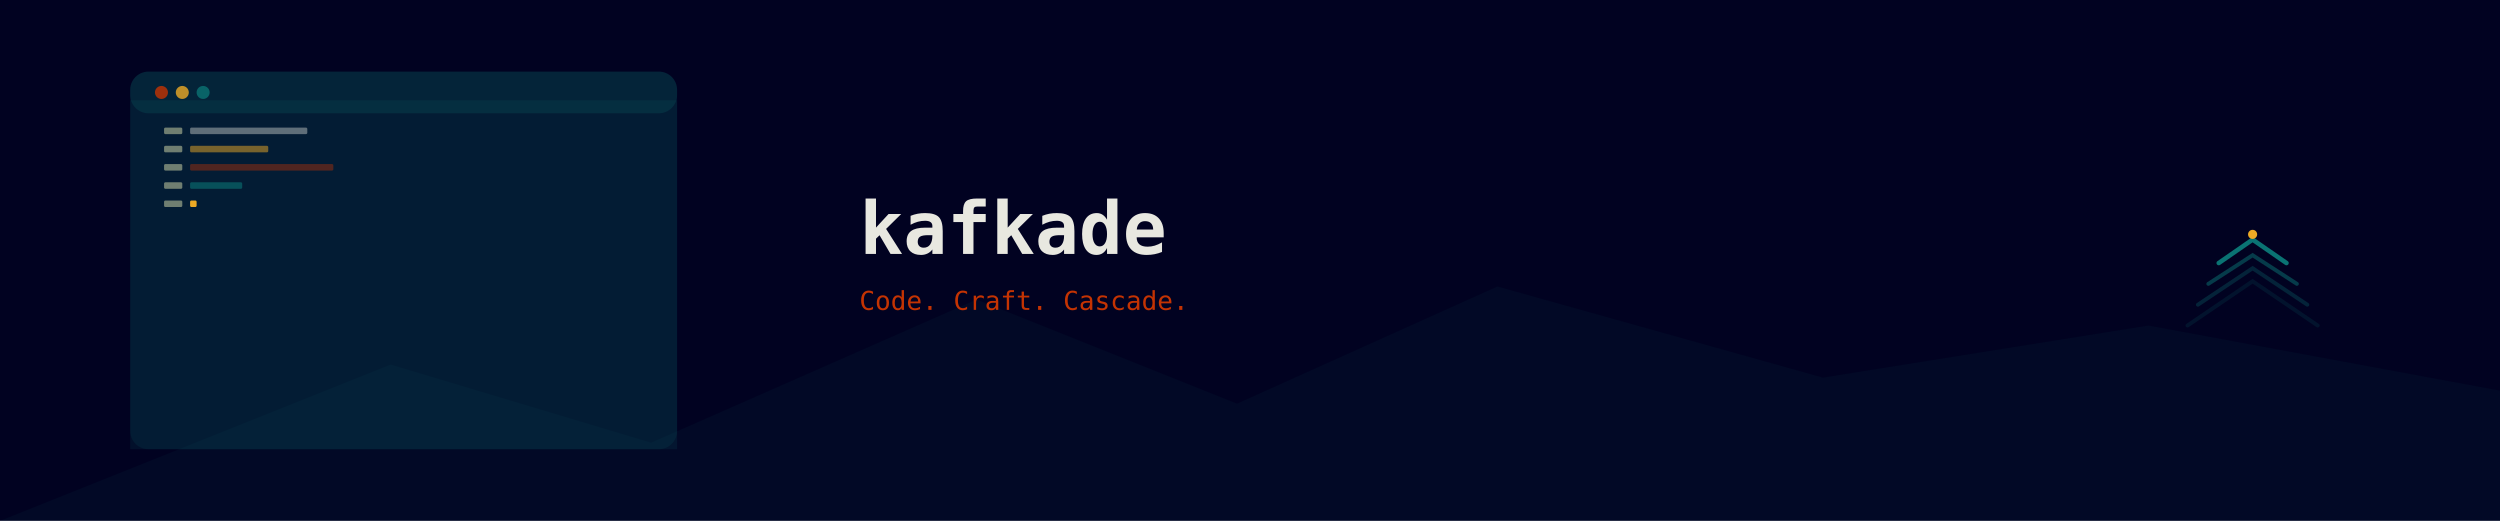
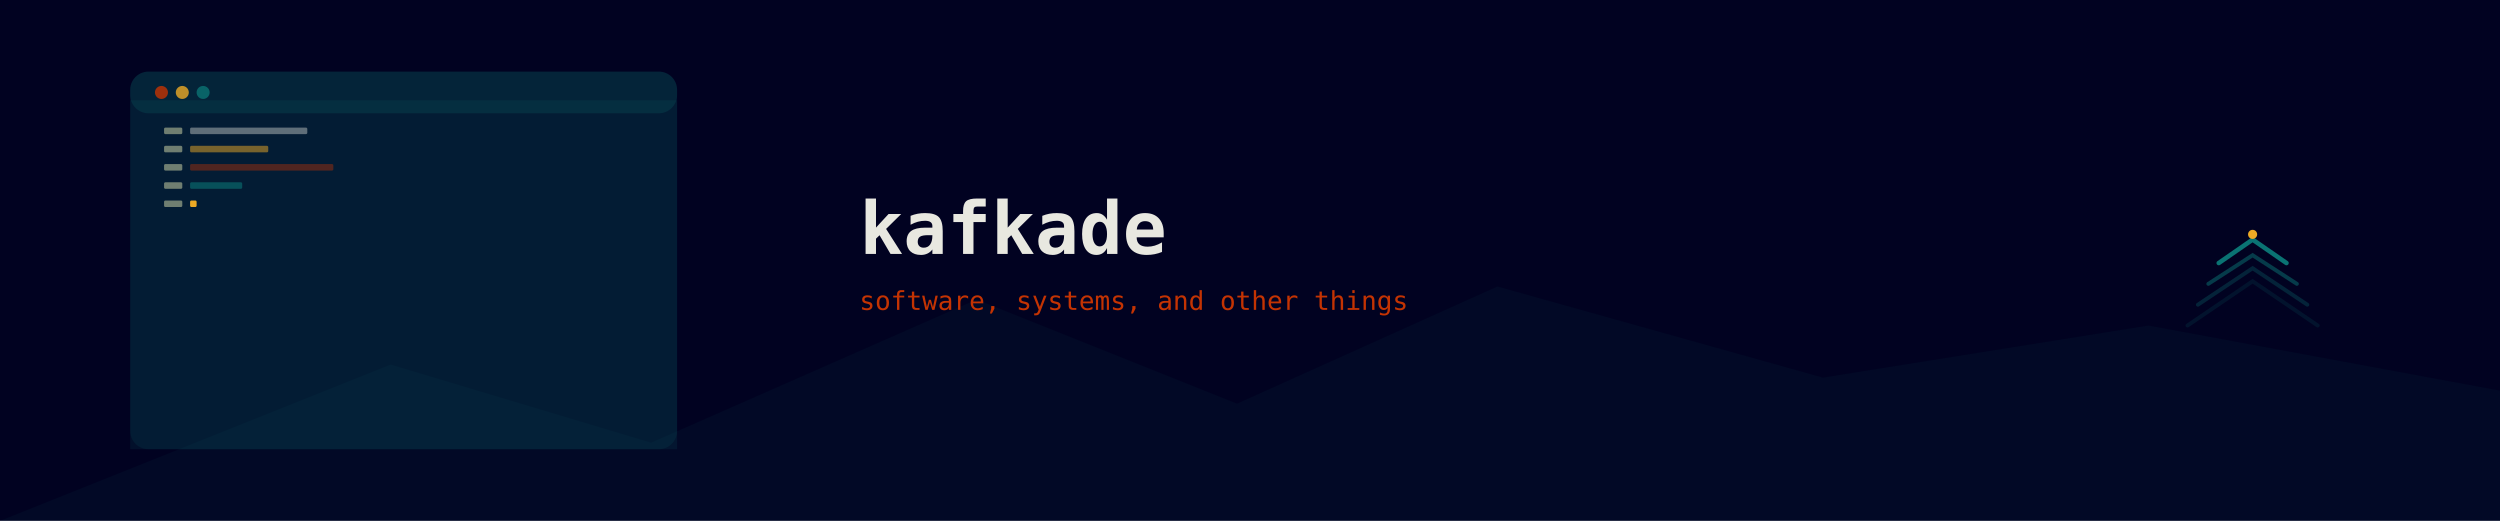
<svg xmlns="http://www.w3.org/2000/svg" viewBox="0 0 1920 400" width="1920" height="400">
  <rect width="1920" height="400" fill="#010221" />
  <path d="M 0,400 L 300,280 L 500,340 L 750,230 L 950,310 L 1150,220 L 1400,290 L 1650,250 L 1920,300 L 1920,400 Z" fill="#0A7373" opacity="0.06" />
  <rect x="100" y="55" width="420" height="290" rx="14" fill="#0A7373" opacity="0.12" />
  <rect x="100" y="55" width="420" height="32" rx="14" fill="#0A7373" opacity="0.2" />
  <rect x="100" y="77" width="420" height="268" fill="#0A7373" opacity="0.12" />
  <circle cx="124" cy="71" r="5" fill="#C43302" opacity="0.8" />
  <circle cx="140" cy="71" r="5" fill="#EDAA25" opacity="0.8" />
  <circle cx="156" cy="71" r="5" fill="#0A7373" opacity="0.8" />
  <rect x="126" y="98" width="14" height="5" rx="1" fill="#B7BF99" opacity="0.6" />
  <rect x="146" y="98" width="90" height="5" rx="1" fill="#E8E8E0" opacity="0.4" />
  <rect x="126" y="112" width="14" height="5" rx="1" fill="#B7BF99" opacity="0.6" />
  <rect x="146" y="112" width="60" height="5" rx="1" fill="#EDAA25" opacity="0.5" />
  <rect x="126" y="126" width="14" height="5" rx="1" fill="#B7BF99" opacity="0.6" />
  <rect x="146" y="126" width="110" height="5" rx="1" fill="#C43302" opacity="0.4" />
  <rect x="126" y="140" width="14" height="5" rx="1" fill="#B7BF99" opacity="0.6" />
  <rect x="146" y="140" width="40" height="5" rx="1" fill="#0A7373" opacity="0.6" />
  <rect x="126" y="154" width="14" height="5" rx="1" fill="#B7BF99" opacity="0.6" />
  <rect x="146" y="154" width="5" height="5" rx="1" fill="#EDAA25" />
  <text x="660" y="195" font-family="monospace" font-size="56" font-weight="700" fill="#E8E8E0">kafkade</text>
-   <text x="660" y="238" font-family="monospace" font-size="20" fill="#C43302">Code. Craft. Cascade.</text>
+   <text x="660" y="238" font-family="monospace" font-size="20" fill="#C43302">software, systems, and other things</text>
  <path d="M 1680,250 L 1730,216 L 1780,250" stroke="#0A7373" stroke-width="3" fill="none" stroke-linecap="round" opacity="0.15" />
  <path d="M 1688,234 L 1730,206 L 1772,234" stroke="#0A7373" stroke-width="3" fill="none" stroke-linecap="round" opacity="0.3" />
  <path d="M 1696,218 L 1730,196 L 1764,218" stroke="#0A7373" stroke-width="3" fill="none" stroke-linecap="round" opacity="0.5" />
  <path d="M 1704,202 L 1730,184 L 1756,202" stroke="#0A7373" stroke-width="3.5" fill="none" stroke-linecap="round" />
  <circle cx="1730" cy="180" r="3.5" fill="#EDAA25" />
</svg>
